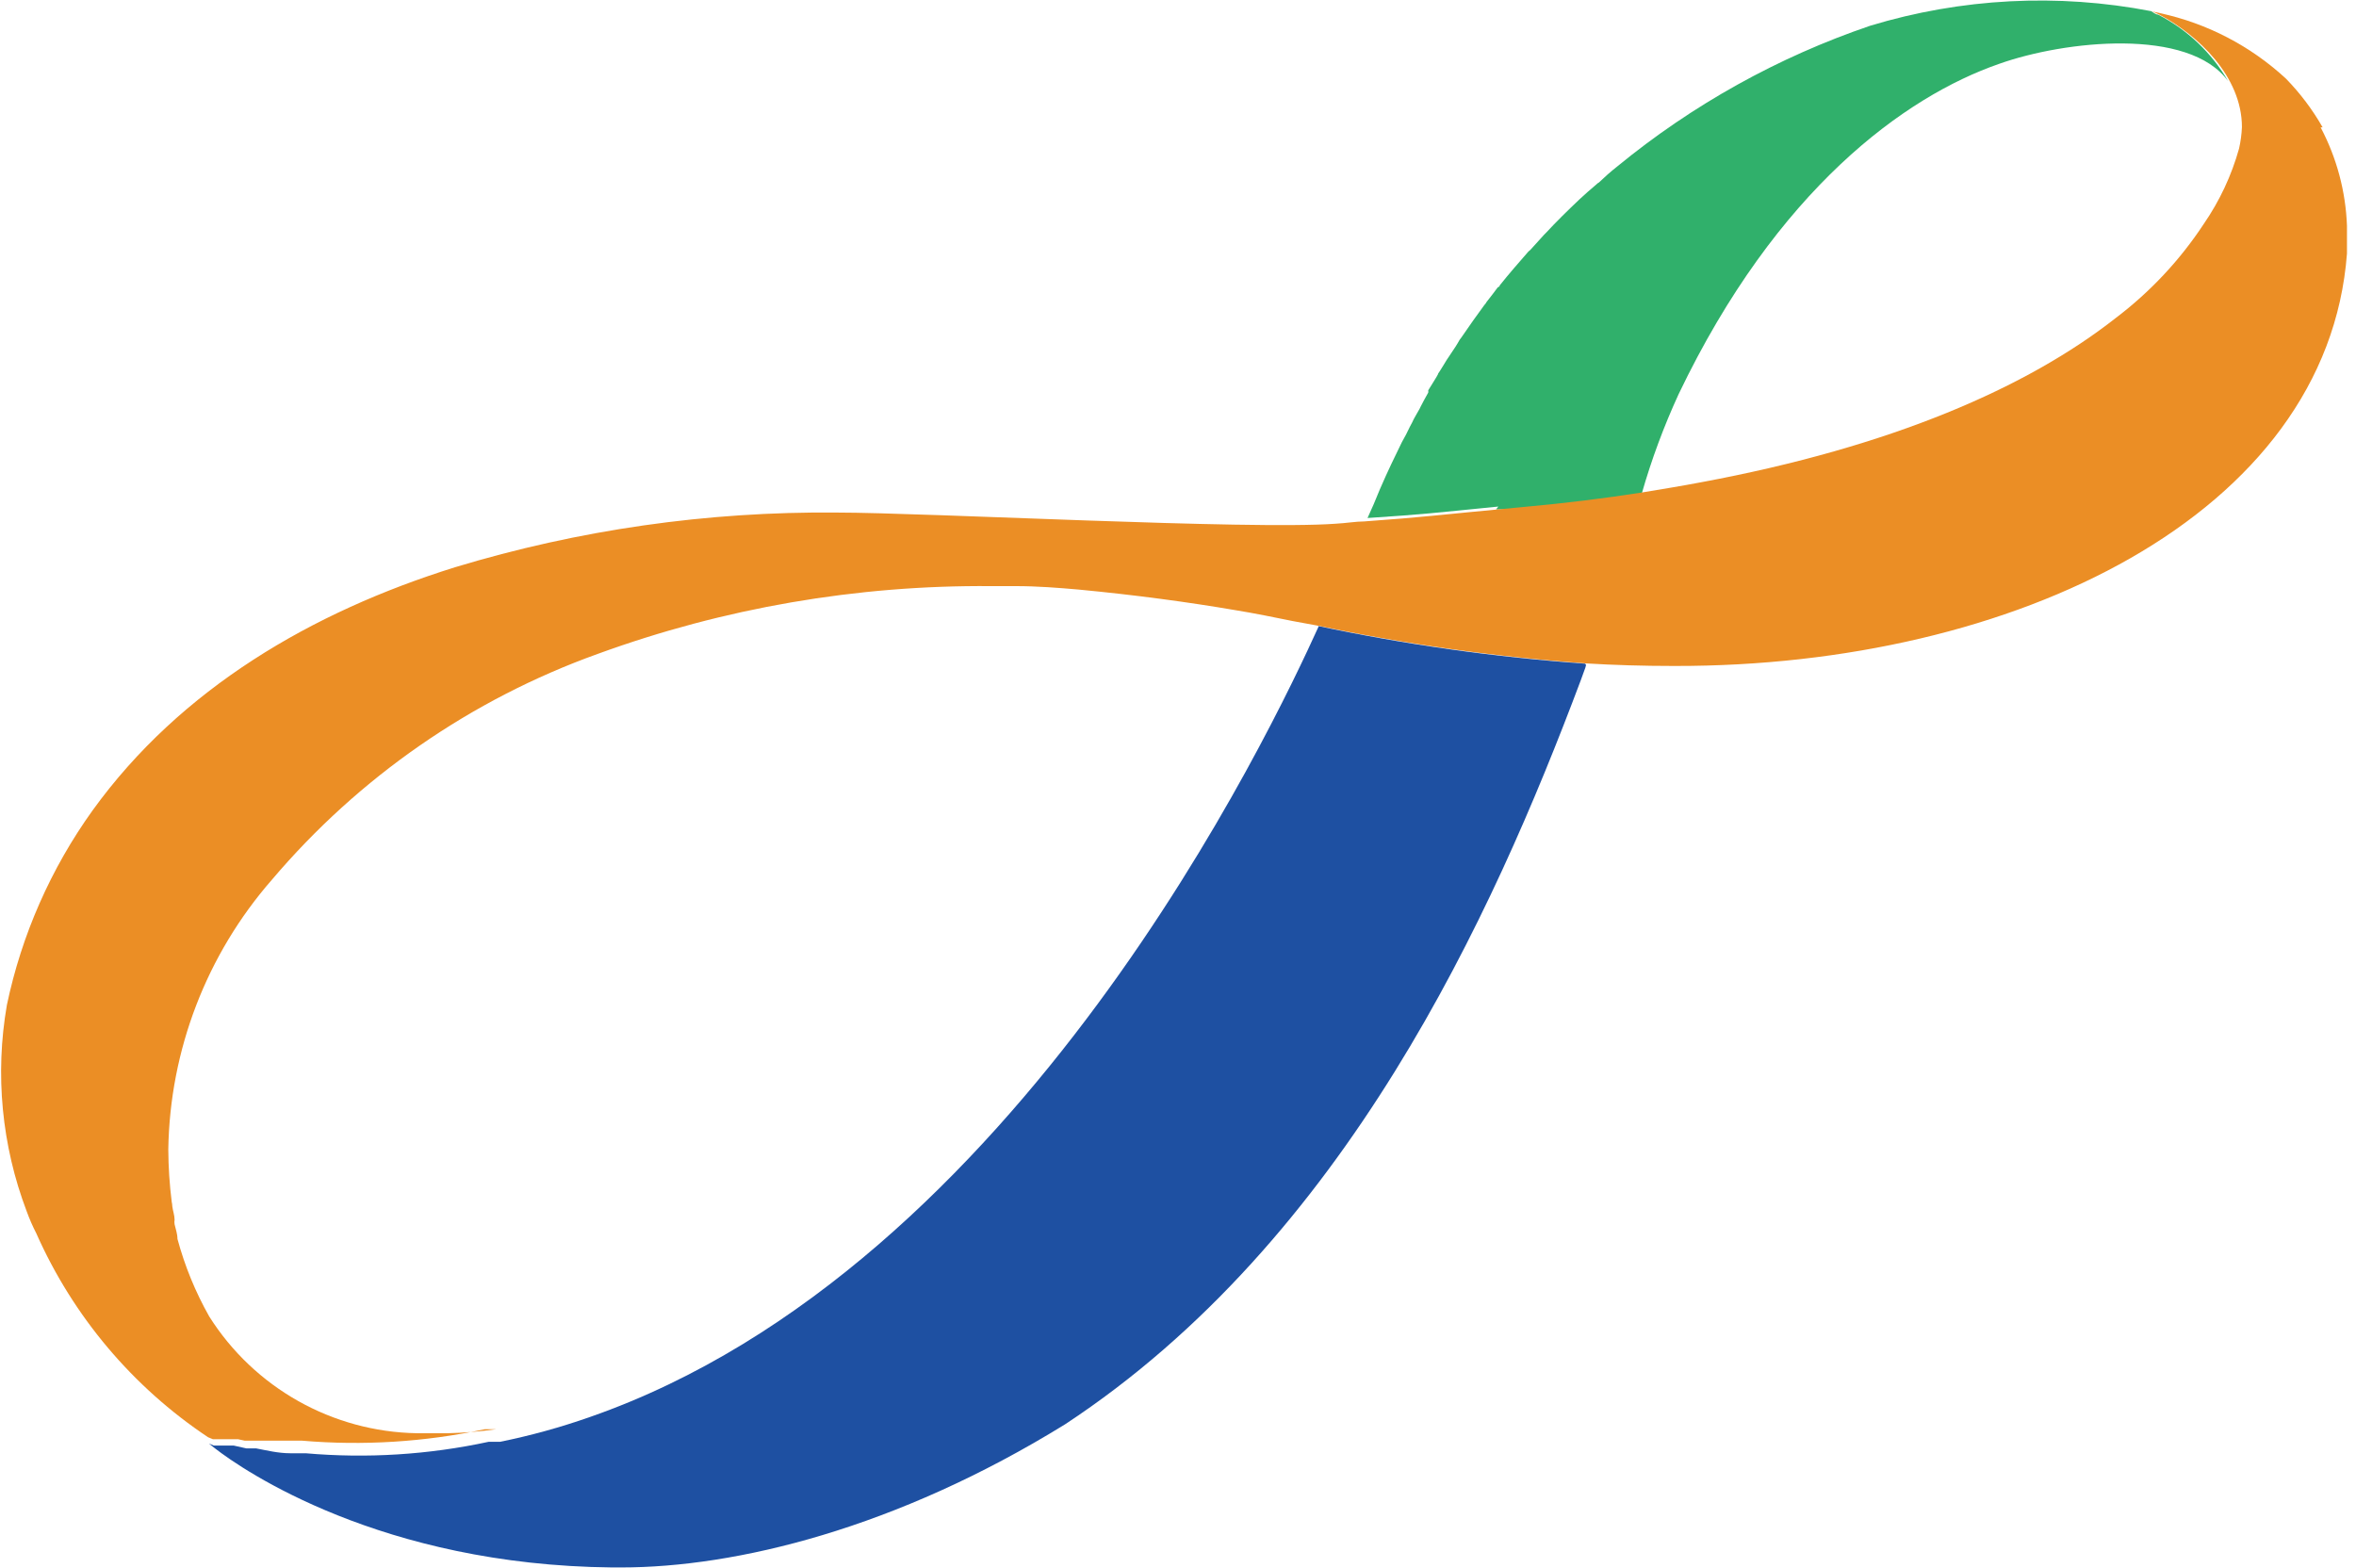
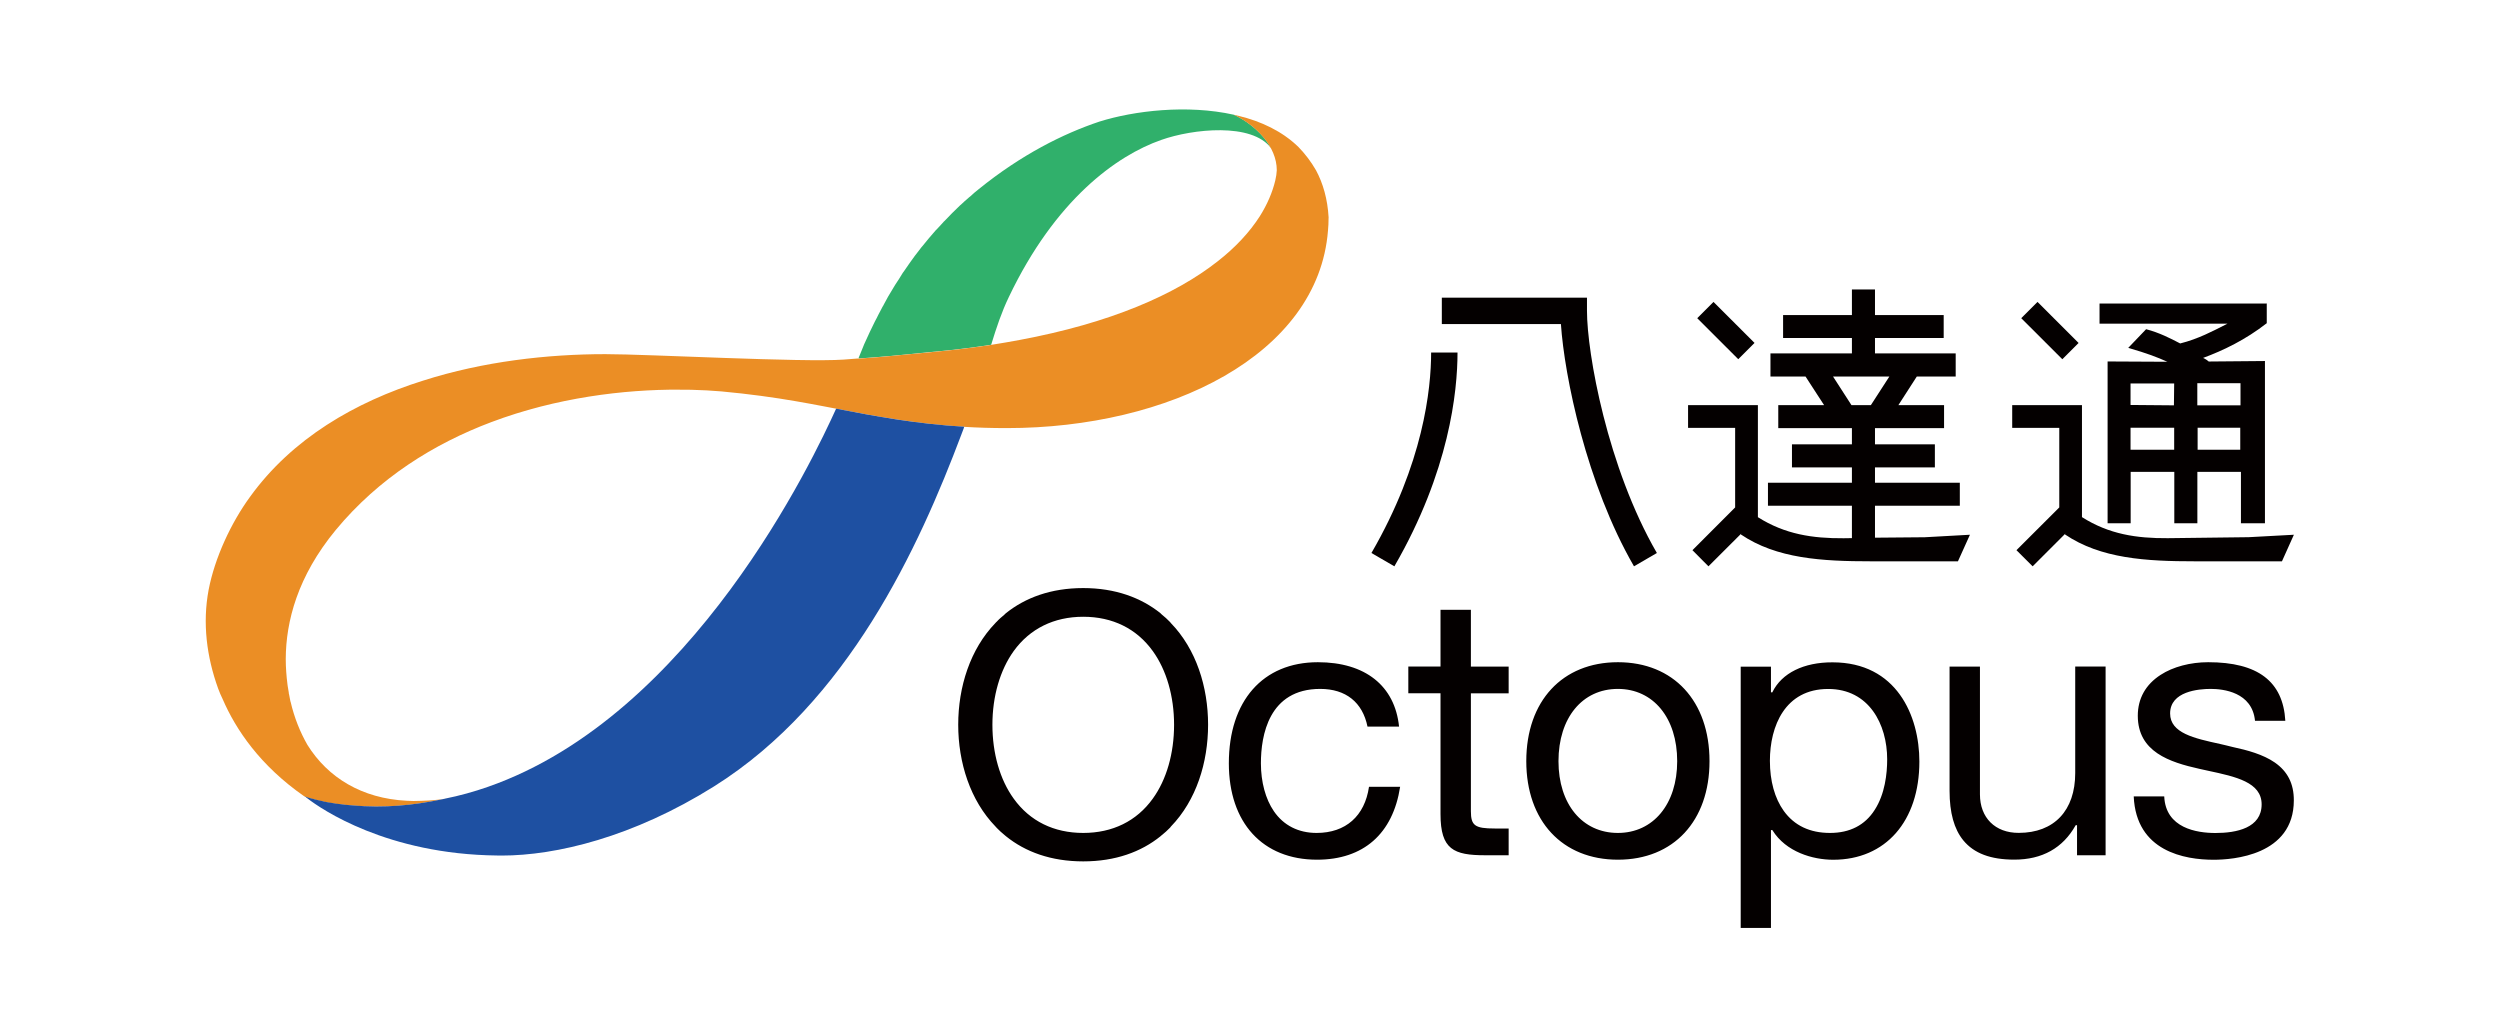
- <svg xmlns="http://www.w3.org/2000/svg" t="1768789401090" class="icon" viewBox="0 0 1539 1024" version="1.1" p-id="9310" width="300.586" height="200">
-   <path d="M977.259 332.795h6.918l9.909-0.935h2.244c26.736-2.431 51.976-5.609 76.094-9.348a454.322 454.322 0 0 1 24.118-65.063c64.129-133.866 147.888-194.442 209.399-215.756 42.628-15.144 123.957-24.118 149.571 11.405A112.178 112.178 0 0 0 1409.706 9.535c-1.496 0-2.991-1.309-4.487-2.244a382.528 382.528 0 0 0-183.598 9.535 529.294 529.294 0 0 0-165.276 91.986c-4.3 3.365-8.226 6.918-11.966 10.47a4.487 4.487 0 0 0-1.496 1.122c-3.739 3.178-7.666 6.544-11.218 9.909-7.479 7.105-14.957 14.396-21.688 21.688l-1.309 1.309-8.974 9.909-1.309 1.122c-6.357 7.292-12.9 14.77-18.696 22.062 0 0 0 0.935-1.309 1.309-2.431 3.178-4.674 6.357-7.292 9.535a8.226 8.226 0 0 1-1.496 2.057l-7.292 10.096-7.666 11.031-1.122 1.496c-1.87 3.365-3.739 6.17-5.796 9.161s-1.122 1.87-1.87 2.804-3.365 5.609-5.235 8.413-0.935 1.309-1.309 2.244-4.3 7.105-6.357 10.47a3.739 3.739 0 0 1 0 1.496c-1.683 2.991-3.365 5.983-4.861 8.974a26.175 26.175 0 0 1-1.683 3.178c-1.309 2.431-2.804 4.674-3.926 7.292l-1.496 2.804c-1.683 3.552-3.365 6.918-5.235 10.096-4.113 8.413-9.161 18.696-14.396 30.849-2.617 6.544-5.422 13.087-8.039 18.696 37.393-2.431 42.067-3.178 85.442-7.479z" fill="#30B06B" p-id="9311" />
-   <path d="M1517.21 83.199a157.236 157.236 0 0 0-23.931-31.784 175.933 175.933 0 0 0-82.264-42.815L1405.967 7.479l4.487 2.057c25.24 13.274 54.032 40.384 54.032 73.477a78.338 78.338 0 0 1-1.87 14.022A165.089 165.089 0 0 1 1439.62 146.206a248.475 248.475 0 0 1-57.772 61.698c-57.398 45.058-145.832 83.947-270.536 107.13-12.714 2.431-25.427 4.487-38.888 6.731-24.118 3.739-49.358 6.918-76.281 9.348-62.072 5.796-63.568 6.544-105.074 9.535-5.235 0-11.592 1.122-18.696 1.496-56.089 4.113-267.171-7.292-325.878-7.292a832.549 832.549 0 0 0-249.223 35.71c-93.482 29.166-179.298 79.273-236.696 158.732a336.535 336.535 0 0 0-56.089 127.322 256.14 256.14 0 0 0 12.9 134.614 127.322 127.322 0 0 0 6.357 14.583 312.042 312.042 0 0 0 112.178 133.118l3.178 1.309H155.554l4.3 0.935h37.393a407.02 407.02 0 0 0 119.47-7.479h7.479a265.488 265.488 0 0 1-31.784 2.617h-20.192A163.78 163.78 0 0 1 136.67 860.033a218.561 218.561 0 0 1-20.753-50.667c0-3.178-1.122-6.357-1.87-9.535a8.226 8.226 0 0 1 0-2.991c0-2.804-1.122-5.796-1.496-8.787A12.9 12.9 0 0 0 112.178 785.247a289.981 289.981 0 0 1-2.244-34.401 274.276 274.276 0 0 1 67.681-176.12 501.063 501.063 0 0 1 212.765-147.514 732.524 732.524 0 0 1 257.075-44.31h15.892c14.396 0 28.232 1.122 41.132 2.244 37.393 3.552 71.794 8.226 102.456 13.461 12.714 2.057 25.427 4.674 37.393 7.105l16.266 2.991a1304.445 1304.445 0 0 0 175.185 24.679c18.696 1.122 37.393 1.683 57.398 1.683h0.935C1315.476 435.438 1520.202 336.535 1533.102 165.65v-18.135a149.571 149.571 0 0 0-17.201-64.316z" fill="#EB8E25" p-id="9312" />
-   <path d="M861.529 408.89c-30.475 67.12-196.125 419.173-476.009 516.768a441.421 441.421 0 0 1-58.894 16.266h-7.479a401.037 401.037 0 0 1-119.47 7.479h-10.096c-7.852 0-15.331-1.87-22.249-3.178h-6.357l-8.413-1.87H139.662l-3.178-1.309 3.739 2.991c18.696 14.583 108.813 76.468 259.693 77.964h5.796c74.785 0 179.485-25.24 289.981-93.482C878.729 810.114 974.829 598.284 1032.6 444.413c0.935-2.804 2.057-5.422 2.991-8.226s0-1.683 0-2.617a1276.214 1276.214 0 0 1-174.998-24.679z" fill="#1E50A2" p-id="9313" />
+ <svg xmlns="http://www.w3.org/2000/svg" t="1769074753946" class="icon" viewBox="0 0 2497 1024" version="1.1" p-id="1749" width="487.695" height="200">
+   <path d="M2220.207 325.62c-8.866 4.433-24.663 12.987-42.646 17.42-9.678-5.058-20.73-10.74-34.029-14.236l-17.858 18.669c19.169 5.495 28.909 9.303 39.087 13.861l-59.692-0.312V522.615h23.04v-51.325h43.582v51.325h23.04v-51.325h43.52v51.325h23.977V360.585l-56.133 0.5c-2.56-2.31-6.057-3.871-5.744-3.559 20.418-7.555 42.271-18.045 63.688-34.716V302.954l-0.312 0.187h-166.712v20.168h127.75l-4.558 2.31z m-48.64 123.567h-43.582v-21.979h43.582v21.979z m-0.25-44.332l-43.333-0.375v-21.479h43.582l-0.25 21.854z m66.248 44.332h-42.583v-21.979h42.583v21.979z m0.25-66.435v22.103h-43.145V382.751h43.145zM1369.787 552.336l22.915 13.3c54.884-94.907 63.063-174.58 63.063-213.541h-26.349c0 36.402-7.805 110.767-59.629 200.242zM1585.077 297.335h-144.983v26.349h118.946c3.497 52.074 25.538 159.906 72.991 241.951l22.853-13.3c-49.389-85.354-69.807-199.618-69.807-241.889v-13.112zM1695.207 317.808l16.24-16.253 40.985 40.96-16.247 16.253z" fill="#040000" p-id="1750" />
+   <path d="M1872.734 537.038V505.132h84.73v-22.978h-84.73v-15.298h59.817v-23.04h-59.817v-16.172h68.995v-22.978h-45.643l18.42-28.597h38.837v-23.102h-80.609v-15.36h68.62V314.693h-68.62v-25.6h-23.04v25.6h-68.745v22.915h68.745v15.36h-81.358v23.102h35.028l18.544 28.597h-45.768v22.978h73.553v16.172h-59.879v23.04h59.879v15.298h-83.856v22.978h83.856v32.343l-8.304 0.125c-30.97 0.187-58.443-3.871-85.604-21.042V404.667h-69.744v22.665h47.017v79.485l-42.646 42.708 15.984 16.109 32.78-32.718-0.437 0.874c35.715 24.226 81.108 26.849 130.123 26.849h86.728l11.988-26.537-45.143 2.498-49.701 0.437z m-41.897-160.968h56.258l-18.482 28.597h-19.356l-18.42-28.597zM2018.816 317.802l16.247-16.253 41.022 41.004-16.234 16.253zM2246.057 536.539l-80.921 0.999c-31.22 0.187-58.568-3.871-85.666-21.042V404.667h-69.682v22.665h47.017v79.485l-42.771 42.708 16.172 16.109 32.718-32.718-0.437 0.874c35.778 24.226 81.046 26.849 129.998 26.849h86.728l11.926-26.537-45.081 2.435z" fill="#040000" p-id="1751" />
+   <path d="M1169.358 622.205c-0.312-0.375-0.624-0.999-1.124-1.311-2.373-2.498-4.933-4.745-7.555-6.868-0.624-0.624-1.186-0.999-1.623-1.561-19.356-15.485-45.019-25.1-77.175-25.1-32.219 0-57.819 9.616-77.175 25.1-0.562 0.562-1.124 0.937-1.623 1.561-2.56 2.123-5.245 4.371-7.493 6.868-0.5 0.312-0.874 0.874-1.311 1.311-25.35 26.224-37.214 64-37.214 101.651 0 37.713 11.926 75.614 37.339 101.776 0.437 0.5 0.749 0.874 1.249 1.374 2.31 2.435 4.933 4.745 7.493 6.868 0.5 0.375 1.061 0.937 1.623 1.374 19.356 15.61 44.956 25.1 77.175 25.1 32.156 0 57.819-9.491 77.175-25.1 0.437-0.375 0.937-0.937 1.623-1.374 2.622-2.123 5.182-4.433 7.555-6.868 0.5-0.5 0.874-0.874 1.124-1.374 25.475-26.224 37.214-64.125 37.214-101.776 0-37.651-11.801-75.426-37.276-101.651z m-87.415 209.733c-29.284 0-53.26-11.739-69.432-34.217-13.799-19.044-21.292-45.331-21.292-73.803 0-28.347 7.555-54.572 21.292-73.678 16.172-22.353 40.211-34.217 69.432-34.217 29.284 0 53.26 11.801 69.432 34.217 13.799 19.106 21.292 45.331 21.292 73.678 0 28.472-7.493 54.759-21.292 73.803-16.172 22.478-40.211 34.217-69.432 34.217zM1315.028 831.938c-18.17 0-32.968-7.493-42.708-21.729-8.304-12.113-12.925-29.159-12.925-47.828 0-27.723 7.805-74.302 59.255-74.302 25.538 0 42.271 13.362 47.204 37.651h31.532c-4.246-40.835-33.842-64.312-81.108-64.312-54.946 0-88.913 38.65-88.913 100.964 0 59.38 33.717 96.281 88.101 96.281 46.33 0 75.739-25.85 82.981-72.804h-31.095c-4.246 29.221-23.29 46.08-52.324 46.08zM1469.128 609.093h-30.345v56.632h-32.156v26.724h32.156v120.695c0 35.34 13.175 41.085 44.644 41.085h23.415v-26.724h-13.924c-19.793 0-23.789-2.935-23.789-17.233v-117.76h37.713v-26.724h-37.713v-56.695zM1524.449 760.258c0 59.754 36.027 98.404 91.536 98.404s91.473-38.65 91.473-98.404c0-60.066-35.965-98.841-91.473-98.841s-91.536 38.775-91.536 98.841z m150.728 0c0 42.896-23.914 71.68-59.255 71.68-35.528 0-59.317-28.784-59.317-71.68 0-43.208 23.727-72.18 59.317-72.18 35.403 0 59.255 28.972 59.255 72.18zM1770.334 691.2l-0.062 0.312h-1.436v-25.662h-30.22v260.995h30.22v-97.78h1.436l0.062 0.187c13.487 21.729 40.273 29.471 60.691 29.471 52.261 0 86.041-38.462 86.041-98.092 0-45.705-22.728-99.091-86.728-99.091-28.722-0.125-50.7 10.74-60.004 29.659z m114.576 67.184c0 14.361-2.185 34.654-12.488 50.576-9.74 15.298-24.913 22.978-44.581 22.978-20.168 0-35.653-7.368-46.205-21.979-9.054-12.613-13.861-29.908-13.861-50.076 0-34.779 15.235-71.742 58.131-71.742 40.835-0.062 59.005 35.278 59.005 70.244zM1977.569 793.413v-127.625h-30.345v124.004c0 22.103 4.558 38.338 13.737 49.577 10.677 12.987 27.348 19.231 50.95 19.231 27.848 0 48.453-11.551 61.19-34.217l0.125-0.187h1.311v30.033h28.535v-188.503h-30.345v106.459c0 37.339-21.042 59.692-56.382 59.692-23.602 0.062-38.775-15.11-38.775-38.462zM2272.031 761.569c-11.676-8.055-27.223-12.3-42.396-15.547-3.996-1.124-8.242-1.936-12.176-2.935-25.725-5.62-49.951-10.864-49.951-30.47 0-22.166 28.472-24.539 40.585-24.539 12.363 0 41.397 3.122 44.207 31.844h30.283c-2.248-39.399-27.536-58.505-77.05-58.505-17.733 0-35.091 4.558-47.454 12.613-14.985 9.616-22.853 23.664-22.853 40.835 0 36.09 31.719 46.392 61.627 53.073 2.872 0.562 5.932 1.374 8.804 1.936 27.411 5.869 53.26 11.426 53.26 33.53 0 23.602-25.1 28.597-46.08 28.597-18.607 0-49.826-4.745-51.2-36.527h-30.47c2.373 55.009 51.075 63.251 79.797 63.251 18.857 0 80.109-4.246 80.109-59.317 0.062-16.609-6.181-28.909-19.044-37.838z" fill="#040000" p-id="1752" />
+   <path d="M311.82 797.783c0.187 0 0.375 0.062 0.5 0.125-0.187-0.062-0.312-0.125-0.5-0.125zM312.82 798.033c0.125 0.062 0.312 0.062 0.5 0.125-0.187-0.062-0.312-0.062-0.5-0.125zM307.575 796.535c0.375 0.062 0.624 0.187 0.937 0.312a2.76 2.76 0 0 0-0.937-0.312zM308.823 796.909l0.624 0.187-0.624-0.187zM344.164 803.715h-0.125 0.125zM309.822 797.221c0.187 0.062 0.375 0.062 0.562 0.125-0.125-0.062-0.312-0.062-0.562-0.125zM310.821 797.471c0.187 0.062 0.375 0.125 0.5 0.187-0.125-0.062-0.312-0.125-0.5-0.187zM350.158 804.277h-0.375 0.375zM313.881 798.283zM438.821 798.907c0.937-0.187 1.811-0.375 2.81-0.562-0.999 0.187-1.873 0.437-2.81 0.562zM324.371 800.78zM323.247 800.531c0.062 0 0.062 0 0 0 0.062 0 0.062 0 0 0zM326.619 801.218zM327.805 801.405zM325.495 800.968h0zM348.222 804.152zM314.88 798.595c0.125 0.062 0.25 0.062 0.375 0.062-0.125 0-0.25-0.062-0.375-0.062zM317.003 799.157h0.25-0.25zM444.316 797.783s0 0.062 0 0c0 0.062 0 0 0 0zM315.879 798.845c0.125 0 0.25 0.062 0.375 0.062-0.062 0-0.25 0-0.375-0.062z" fill="#35549B" p-id="1753" />
+   <path d="M1232.546 114.7h0.125-0.25 0.062c0-0.062 0.062-0.062 0.062 0zM1232.359 114.638c-0.062-0.062-0.062-0.062 0 0z" fill="#34AB6B" p-id="1754" />
+   <path d="M919.789 352.593c0.125 0 0.187-0.062 0.312-0.062 0.375 0 0.624-0.062 0.999-0.062l3.684-0.375c0.125 0 0.312-0.062 0.437-0.062 2.31-0.25 4.683-0.437 7.305-0.687 0.5-0.062 1.061-0.125 1.561-0.125 19.606-1.811 38.025-4.121 55.633-6.806h0.187l0.062-0.062c5.432-17.67 10.552-32.905 17.608-47.579 46.267-97.093 107.458-141.362 152.351-157.034 31.157-11.052 90.724-17.545 109.705 8.367-7.555-14.049-21.292-25.288-33.78-31.844-1.124-0.562-2.185-0.999-3.309-1.561l-0.25-0.125c-46.517-10.365-99.59-3.996-134.181 6.868-36.215 12.113-77.986 33.03-120.507 67.434-3.122 2.435-6.119 4.995-8.804 7.555-0.437 0.187-0.749 0.562-1.124 0.874-2.747 2.373-5.557 4.808-8.117 7.305-0.125 0.125-0.25 0.187-0.437 0.312-5.495 5.245-10.927 10.615-15.86 15.922-0.5 0.25-0.749 0.624-0.937 0.937-2.248 2.373-4.433 4.745-6.619 7.18-0.25 0.25-0.562 0.624-0.937 0.874-4.683 5.37-9.366 10.802-13.549 16.109-0.312 0.25-0.5 0.687-0.874 0.999-1.811 2.248-3.497 4.558-5.307 6.931-0.375 0.5-0.812 1.061-1.186 1.499-1.748 2.435-3.559 4.933-5.37 7.43-0.062 0.187-0.125 0.375-0.25 0.375-1.873 2.685-3.684 5.37-5.557 8.055-0.25 0.312-0.5 0.749-0.874 1.124-1.374 2.373-2.747 4.496-4.121 6.681-0.562 0.687-0.874 1.311-1.374 2.06-1.436 1.998-2.56 4.059-3.871 6.119-0.187 0.624-0.687 0.999-0.999 1.686-1.561 2.435-3.122 5.182-4.558 7.618-0.062 0.312-0.375 0.687-0.562 1.061-1.249 2.185-2.435 4.371-3.559 6.556-0.437 0.812-0.749 1.561-1.311 2.31-0.874 1.811-1.936 3.497-2.81 5.37-0.375 0.749-0.687 1.436-1.124 2.123-1.186 2.56-2.498 4.933-3.746 7.305-3.122 6.119-6.743 13.986-10.615 22.54-1.936 4.808-3.871 9.616-5.807 14.299 26.724-1.873 30.72-2.435 62.439-5.495z" fill="#30B06B" p-id="1755" />
+   <path d="M1314.466 170.146c-4.995-8.741-10.989-16.484-17.545-23.29-16.172-15.735-37.151-25.662-60.066-31.22h-0.125c0-0.062-0.062-0.062-0.125-0.062-0.999-0.187-2.56-0.562-3.497-0.749-0.062 0-0.062 0-0.062-0.062-0.25 0-0.5-0.062-0.624-0.062h-0.187l-0.062-0.062 0.25 0.125c1.124 0.5 2.248 0.999 3.309 1.561 18.42 9.616 39.461 29.471 39.524 53.698-0.187 3.184-0.624 6.556-1.499 10.178-2.81 11.801-7.992 23.977-15.61 36.027-9.928 15.422-23.852 30.72-42.334 45.081-41.834 32.843-106.459 61.315-197.682 78.299-9.303 1.748-18.544 3.309-28.347 4.87 0 0-0.062 0-0.062 0.062h-0.187c-17.545 2.685-36.027 4.995-55.633 6.806-45.393 4.246-46.517 4.745-76.862 6.931 0.062-0.062 0.062-0.187 0.125-0.187h-0.687c-3.871 0.25-8.429 0.749-13.612 1.061-41.21 2.935-195.372-5.432-238.267-5.432-57.631 0-121.881 7.243-181.885 26.412C354.591 401.483 291.653 438.135 249.756 496.203c-18.981 26.037-35.216 60.816-41.397 92.972-6.244 33.28-1.936 66.81 9.491 98.466 1.311 3.684 2.872 7.18 4.558 10.677 13.112 30.283 37.214 66.31 81.733 97.218v-0.062l2.31 0.937c0.312 0.062 0.562 0.187 0.812 0.25 0.375 0.062 0.624 0.187 0.937 0.312 0.062 0 0.187 0 0.312 0.062l0.624 0.187c0.062 0.062 0.25 0.062 0.375 0.125 0.187 0.062 0.375 0.062 0.562 0.125 0.125 0 0.312 0.062 0.437 0.062 0.187 0.062 0.375 0.125 0.5 0.187 0.187 0.062 0.312 0.062 0.437 0.125 0.187 0 0.375 0.062 0.5 0.125 0.187 0.062 0.375 0.125 0.562 0.125 0.125 0.062 0.312 0.062 0.5 0.125l0.562 0.187c0.125 0.062 0.25 0.125 0.375 0.125 0.187 0.062 0.437 0.125 0.562 0.125 0.125 0.062 0.25 0.062 0.375 0.062 0.187 0.125 0.437 0.187 0.624 0.187 0.125 0 0.25 0.062 0.375 0.062 0.25 0.062 0.5 0.125 0.749 0.25h0.25c0.937 0.25 1.811 0.437 2.81 0.687 1.061 0.25 2.185 0.5 3.247 0.687 0.062 0 0.062 0.062 0.062 0.062 0.375 0.062 0.687 0.125 1.061 0.25h0.062c0.375 0.062 0.749 0.125 1.061 0.187h0.062c0.375 0.125 0.687 0.187 1.061 0.25h0.062l1.124 0.187 1.811 0.375c0.25 0.062 0.437 0.125 0.687 0.125l1.124 0.187c0.312 0.062 0.562 0.062 0.812 0.125 0.312 0.062 0.749 0.125 1.061 0.187 0.312 0.062 0.562 0.062 0.874 0.125 0.312 0.062 0.687 0.062 1.061 0.125 0.25 0.062 0.562 0.062 0.874 0.125 0.312 0 0.749 0.062 1.124 0.125 0.25 0.062 0.562 0.125 0.874 0.125 0.375 0.062 0.749 0.125 1.186 0.125 0.25 0.062 0.562 0.062 0.812 0.125 0.375 0.062 0.812 0.125 1.249 0.125 0.25 0.062 0.5 0.062 0.812 0.062l1.873 0.187h0.125c0.624 0.062 1.249 0.125 1.873 0.25 0.687 0.062 1.436 0.062 2.123 0.187h0.062c0.562 0.062 1.061 0.125 1.561 0.125h0.5c0.437 0.062 0.874 0.062 1.249 0.125 32.905 3.06 62.939-0.437 87.29-5.432 0.937-0.187 1.811-0.375 2.81-0.562 0.937-0.187 1.748-0.375 2.685-0.562 0.062 0 0.062-0.062 0.062-0.062-4.62 0.874-14.049 1.748-23.227 1.998-2.622 0.125-5.245 0.187-7.867 0.187-2.435-0.062-4.745-0.125-6.868-0.25-44.581-2.248-78.611-23.04-99.028-55.758-7.305-12.738-13.112-27.099-16.859-43.208 0-0.062-0.125-0.062-0.125-0.125-0.5-2.31-0.812-4.62-1.311-6.868-0.312-0.687-0.312-1.499-0.375-2.248-0.375-2.06-0.749-4.246-1.061-6.369-0.062-0.624-0.187-1.186-0.25-1.873-0.999-7.992-1.686-16.359-1.686-25.1 0.125-37.588 11.801-82.607 49.889-128.812 43.083-52.074 98.279-86.291 155.473-107.832 64.999-24.476 132.558-32.656 187.879-32.406 0.187 0 0.25 0.062 0.5 0.062 3.684 0 7.368 0 11.114 0.062 10.615 0.25 20.667 0.812 30.158 1.623 27.848 2.56 52.449 5.994 74.802 9.865 9.366 1.561 18.669 3.372 27.973 5.12l11.801 2.248c39.274 7.555 79.922 15.173 128.062 18.107v0.062c13.362 0.812 27.286 1.249 41.959 1.249h0.749c161.155 0 310.884-72.929 320.624-197.245 0.375-3.934 0.562-7.93 0.562-12.051l0.062-1.124c-1.061-18.42-5.557-33.967-12.55-47.017z" fill="#EB8E25" p-id="1756" />
+   <path d="M835.122 408.164c-22.228 49.077-143.235 306.388-347.848 377.756-13.924 4.87-28.285 8.866-43.02 11.801h0.062c-0.062 0-0.062 0.062-0.125 0.062-0.937 0.187-1.748 0.375-2.685 0.562l-2.81 0.562c-24.351 4.995-54.384 8.554-87.29 5.432-0.375-0.062-0.812-0.062-1.249-0.125H349.659c-0.5-0.062-0.999-0.062-1.561-0.125h-0.062c-0.062-0.062-0.187-0.062-0.25-0.062-0.562-0.062-1.124-0.062-1.686-0.125h-0.187c-0.624-0.062-1.249-0.125-1.873-0.25h-0.062c-5.807-0.562-11.239-1.374-16.297-2.31l-1.124-0.187h-0.062c-0.375-0.062-0.687-0.125-1.061-0.25h-0.062l-1.061-0.187h-0.062c-0.312-0.062-0.687-0.125-1.061-0.25 0 0 0-0.062-0.062-0.062-2.123-0.437-4.059-0.874-6.057-1.374h-0.25c-0.187-0.125-0.5-0.187-0.749-0.25-0.062 0-0.187-0.062-0.375-0.062-0.187-0.062-0.437-0.062-0.624-0.187-0.125 0-0.25-0.062-0.375-0.062-0.187 0-0.375-0.062-0.562-0.125-0.125 0-0.25-0.062-0.375-0.125-0.25-0.062-0.375-0.125-0.562-0.187-0.187-0.062-0.312-0.062-0.5-0.125-0.125 0-0.312-0.125-0.562-0.125-0.125-0.062-0.312-0.062-0.5-0.125-0.125-0.062-0.25-0.062-0.437-0.125-0.187-0.062-0.312-0.125-0.5-0.187-0.125-0.062-0.312-0.062-0.437-0.062a1.823 1.823 0 0 0-0.562-0.125 1.292 1.292 0 0 0-0.375-0.125c-0.25-0.062-0.437-0.125-0.624-0.187-0.125-0.062-0.25-0.062-0.312-0.062-0.312-0.125-0.624-0.25-0.937-0.312-0.25-0.062-0.5-0.187-0.812-0.25l-2.31-0.937s0.937 0.812 2.747 2.185c13.799 10.615 79.485 55.883 189.69 57.007h0.562c1.249 0.062 2.498 0.062 3.684 0.062 54.322 0 131.247-18.357 212.043-68.995 134.119-84.105 204.925-239.391 247.134-351.469 0.749-2.06 1.561-3.934 2.248-5.932 0.187-0.624 0.437-1.249 0.624-1.936-47.953-2.81-88.663-10.427-127.938-18.045z" fill="#1E50A2" p-id="1757" />
</svg>
